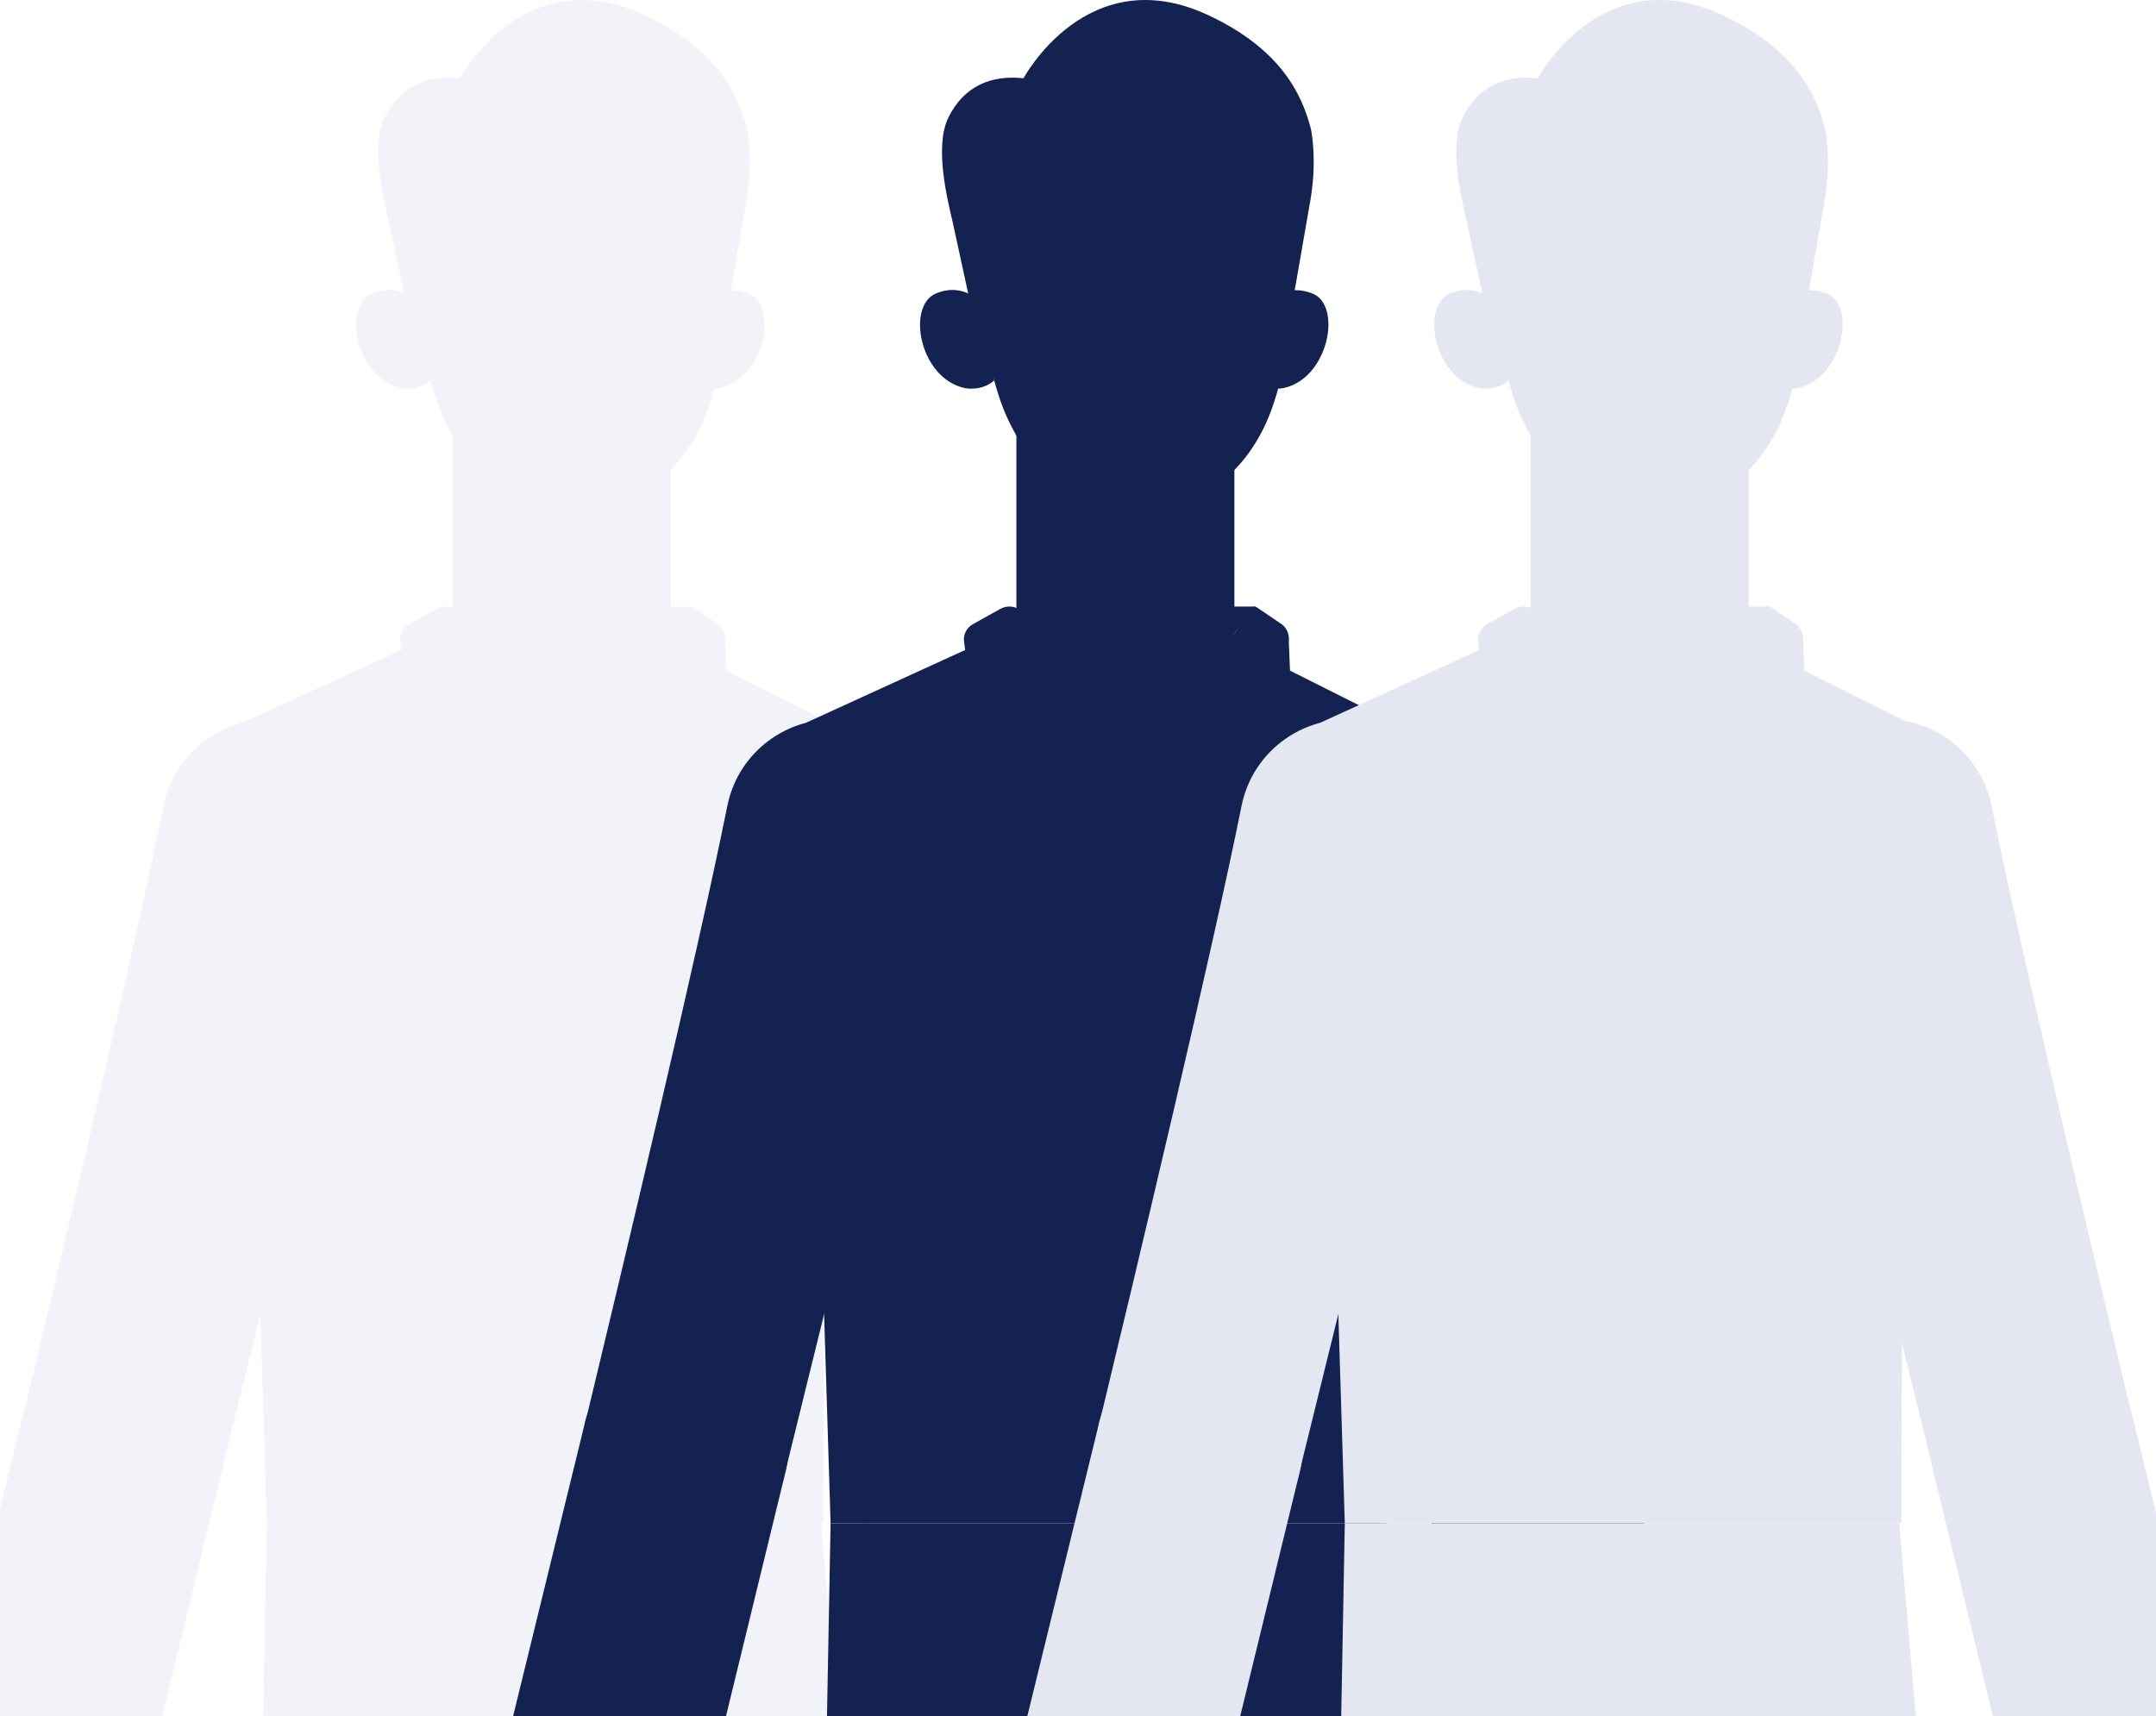
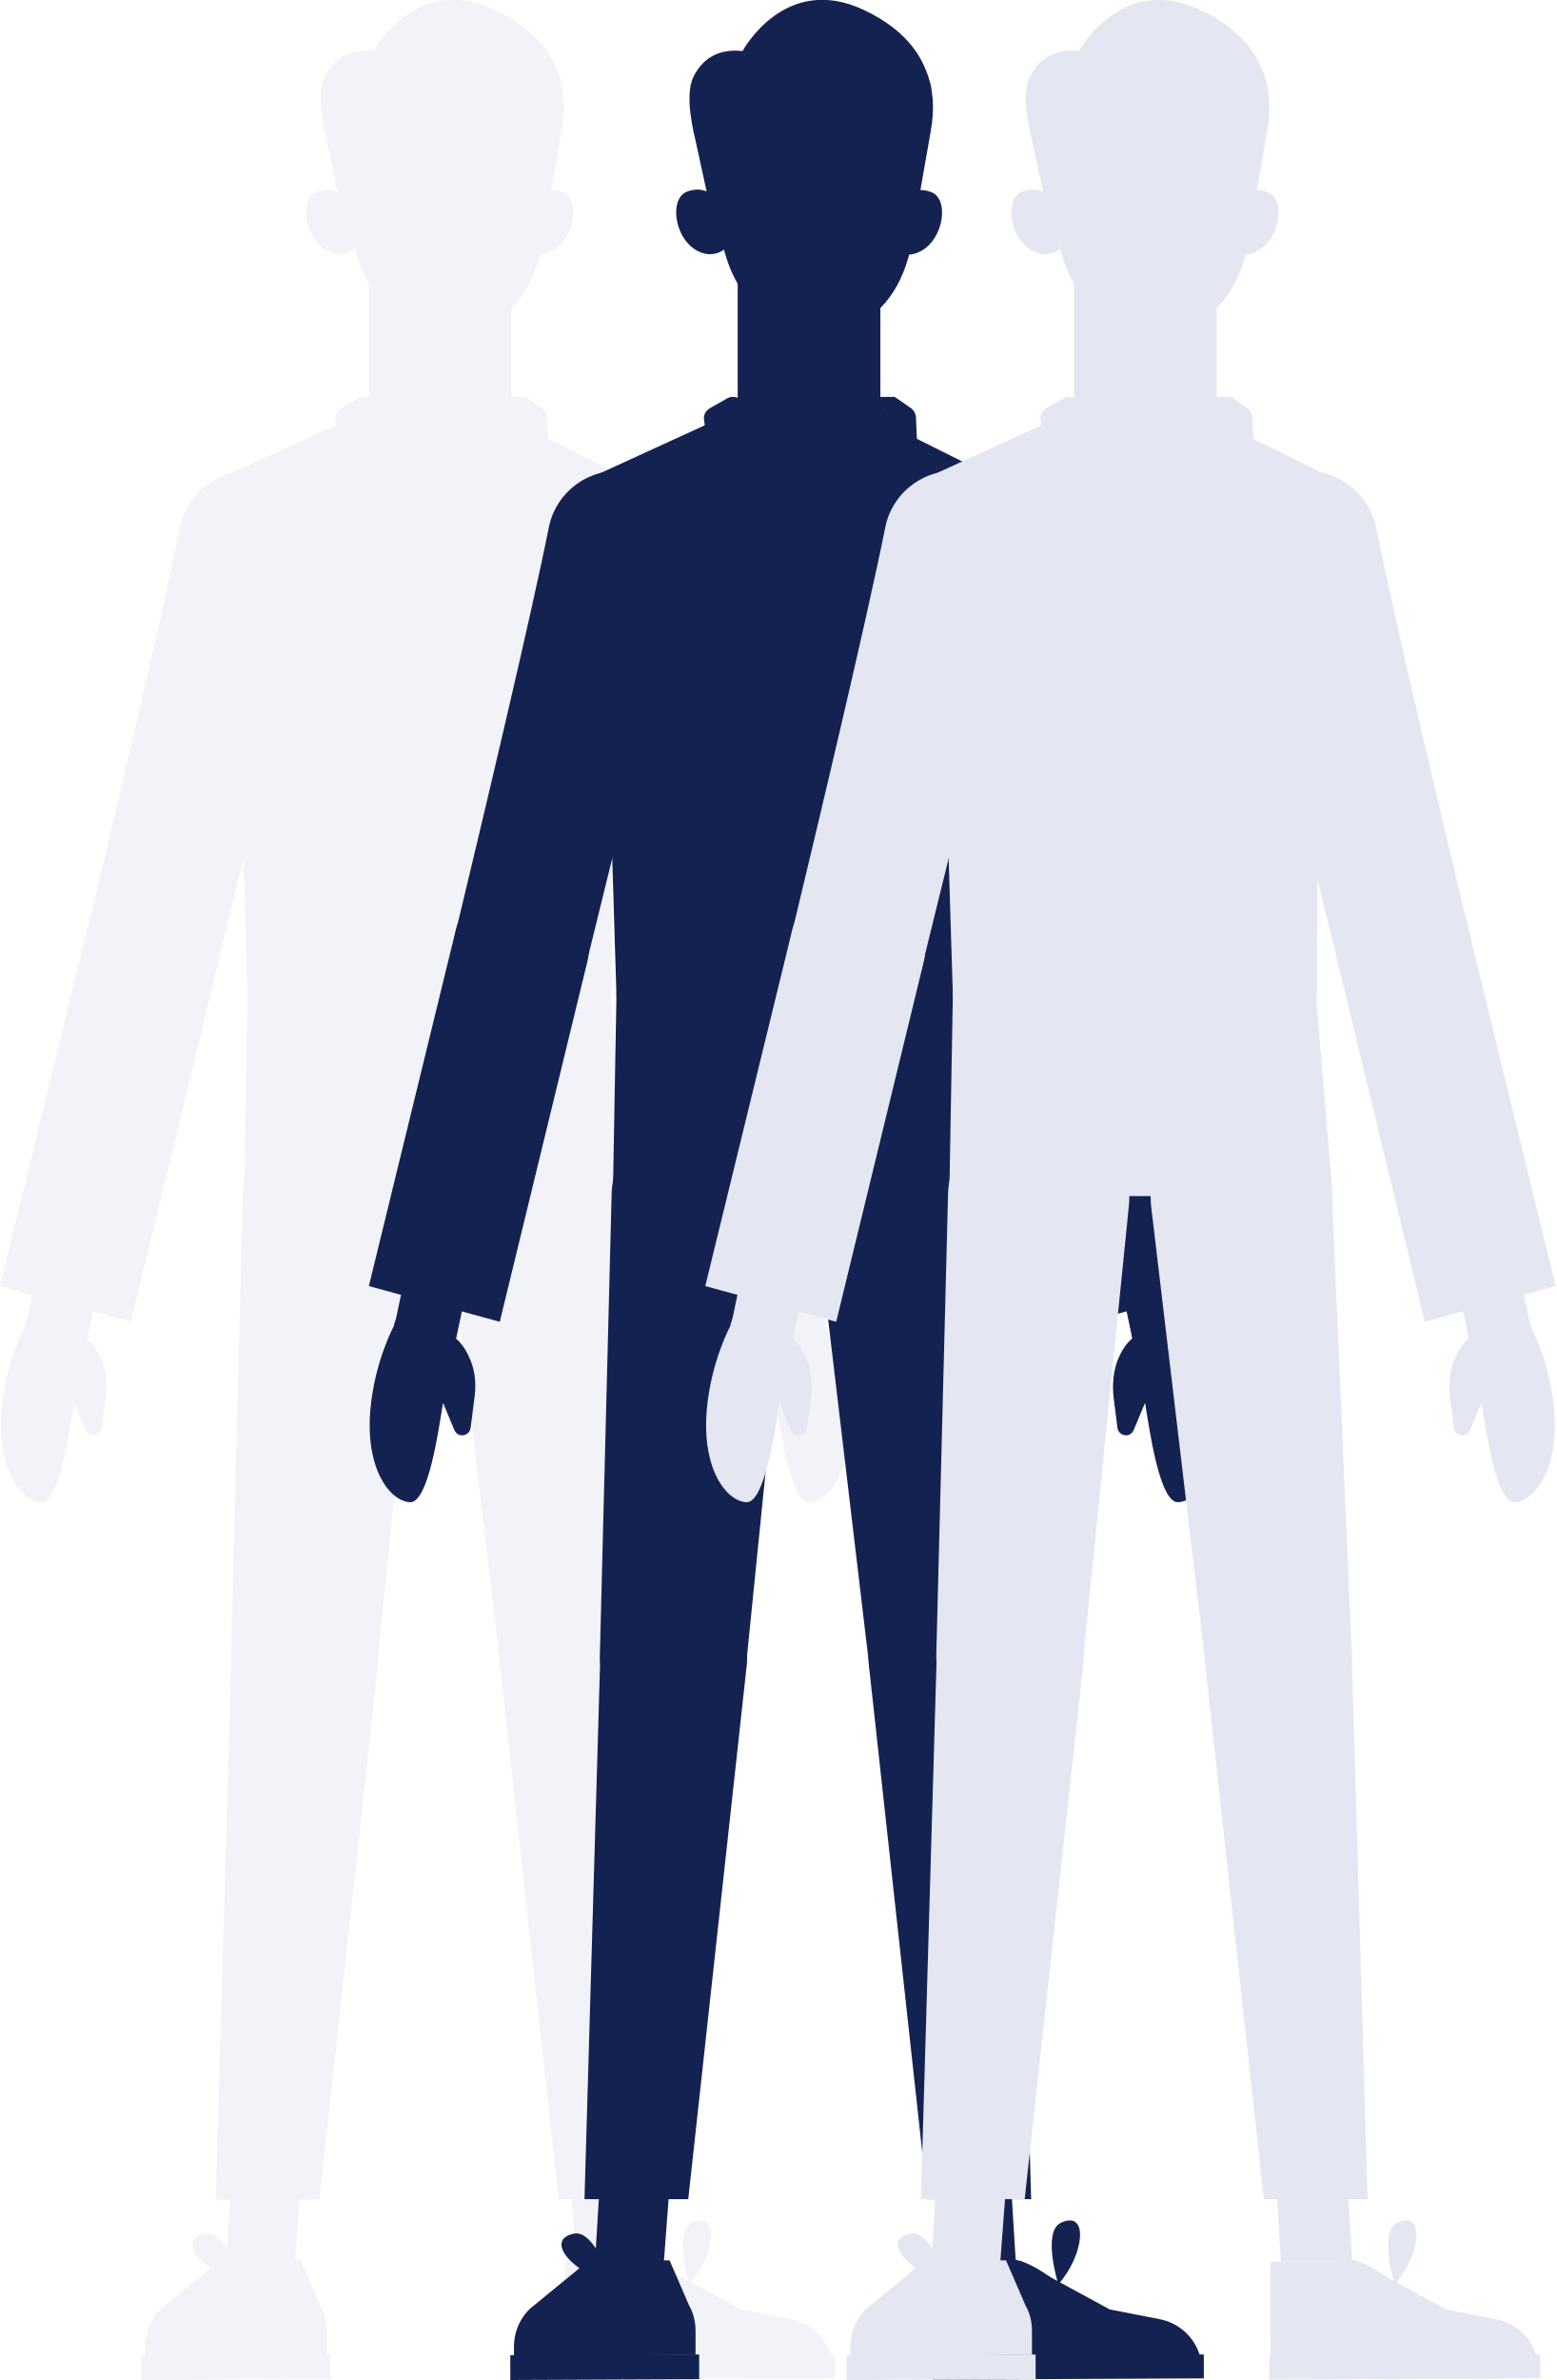
- <svg xmlns="http://www.w3.org/2000/svg" viewBox="0 0 348 277" fill="none" id="people">
-   <path d="M147.468 130.116C152.074 153.148 164.354 204.614 170.588 230.463C172.67 239.105 167.581 247.847 159.037 250.313C149.976 252.928 140.558 247.483 138.301 238.327L113.383 137.266C111.235 127.471 117.783 117.889 127.693 116.334C136.916 114.885 145.638 120.961 147.468 130.116Z" fill="#F2F3F8" />
-   <path d="M170.617 230.361L191.86 317.159L159.597 325.971L137.975 237.21C135.918 227.83 142.192 218.654 151.678 217.162C160.512 215.777 168.864 221.594 170.617 230.361Z" fill="#F2F3F8" />
-   <path d="M104.542 101.895L87.75 102.135L71.404 101.895L39.068 116.685L43.064 245.903H132.882L133.338 116.345L104.542 101.895Z" fill="#F2F3F8" />
-   <path d="M91.33 138.038C91.33 139.091 90.477 139.946 89.424 139.946C88.369 139.946 87.516 139.091 87.516 138.038C87.516 136.985 88.369 136.132 89.424 136.132C90.477 136.132 91.33 136.985 91.33 138.038Z" fill="#F2F3F8" />
-   <path d="M91.33 160.631C91.33 161.686 90.477 162.539 89.424 162.539C88.369 162.539 87.516 161.686 87.516 160.631C87.516 159.578 88.369 158.725 89.424 158.725C90.477 158.725 91.33 159.578 91.33 160.631Z" fill="#F2F3F8" />
-   <path d="M91.33 183.225C91.33 184.28 90.477 185.133 89.424 185.133C88.369 185.133 87.516 184.28 87.516 183.225C87.516 182.172 88.369 181.319 89.424 181.319C90.477 181.319 91.33 182.172 91.33 183.225Z" fill="#F2F3F8" />
-   <path d="M91.33 205.816C91.33 206.872 90.477 207.725 89.424 207.725C88.369 207.725 87.516 206.872 87.516 205.816C87.516 204.763 88.369 203.91 89.424 203.91C90.477 203.91 91.33 204.763 91.33 205.816Z" fill="#F2F3F8" />
-   <path d="M91.33 228.411C91.33 229.466 90.477 230.319 89.424 230.319C88.369 230.319 87.516 229.466 87.516 228.411C87.516 227.357 88.369 226.504 89.424 226.504C90.477 226.504 91.33 227.357 91.33 228.411Z" fill="#F2F3F8" />
-   <path d="M26.392 130.116C21.786 153.148 9.506 204.614 3.275 230.463C1.19 239.105 6.281 247.847 14.823 250.313C23.884 252.928 33.303 247.483 35.562 238.327L60.477 137.266C62.626 127.471 56.077 117.889 46.17 116.334C36.947 114.885 28.224 120.961 26.392 130.116Z" fill="#F2F3F8" />
-   <path d="M3.243 230.361L-18 317.159L14.264 325.971L35.885 237.21C37.943 227.83 31.671 218.654 22.182 217.162C13.349 215.777 4.996 221.594 3.243 230.361Z" fill="#F2F3F8" />
-   <path d="M136.773 295.027H42.151L43.064 245.903H132.546L136.773 295.027Z" fill="#F2F3F8" />
-   <path d="M41.932 294.439L39.05 407.897C38.705 418.147 46.923 426.644 57.18 426.644C66.464 426.644 74.251 419.632 75.221 410.396L86.627 297.531C88.016 284.298 77.64 272.775 64.335 272.775C52.248 272.775 42.337 282.36 41.932 294.439Z" fill="#F2F3F8" />
-   <path d="M136.612 294.439L141.533 407.897C141.878 418.147 133.659 426.644 123.405 426.644C114.118 426.644 106.332 419.632 105.362 410.396L91.918 297.531C90.529 284.298 100.904 272.775 114.21 272.775C126.296 272.775 136.208 282.36 136.612 294.439Z" fill="#F2F3F8" />
-   <path d="M111.59 97.91H103.178L106.171 105.01L111.59 97.91Z" fill="#F2F3F8" />
-   <path d="M90.649 122.309C80.933 122.309 73.055 114.431 73.055 104.715V67.271H108.243V104.715C108.243 114.431 100.365 122.309 90.649 122.309Z" fill="#F2F3F8" />
-   <path d="M94.306 122.309L83.749 107.632C82.315 105.2 80.358 103.102 78.009 101.475L73.62 98.437C72.691 97.794 71.461 97.735 70.472 98.286L66.044 100.754C65.023 101.324 64.455 102.432 64.606 103.564L66.427 117.265C66.604 118.616 68.321 119.163 69.293 118.18L78.982 108.376C79.52 107.83 80.441 107.902 80.884 108.525L94.306 124.747V122.309Z" fill="#F2F3F8" />
-   <path d="M94.307 122.317L110.942 98.438C111.405 97.778 111.427 97.736 112.237 98.287L115.854 100.752C116.69 101.323 117.154 102.431 117.03 103.565L117.581 117.264C117.435 118.617 116.033 119.164 115.237 118.179L108.161 108.426C107.72 107.879 106.967 107.954 106.606 108.575L94.307 124.755V122.317Z" fill="#F2F3F8" />
-   <path d="M120.515 20.514C119.107 15.294 115.8 7.926 103.991 2.431C84.482 -6.649 74.208 12.634 74.208 12.634C68.951 12.062 64.583 13.911 62.079 18.968C59.733 23.706 62.03 32.616 62.741 35.718L67.017 55.397L70.772 36.679C74.461 24.367 80.071 19.353 80.071 19.353L97.9 17.904L116.805 53.605L120.483 32.48C120.951 29.799 121.145 27.069 120.996 24.352C120.911 22.78 120.758 21.414 120.515 20.514Z" fill="#F2F3F8" />
-   <path d="M113.517 49.283C113.517 49.283 115.895 45.502 120.802 47.363C125.705 49.223 123.489 61.136 116.129 62.652C116.129 62.652 113.491 63.229 111.424 61.424C111.424 61.424 113.233 52.623 113.517 49.283Z" fill="#F2F3F8" />
-   <path d="M67.66 49.149C67.66 49.149 64.755 45.44 60.095 47.36C55.248 49.362 57.411 61.134 64.769 62.653C64.769 62.653 67.406 63.228 69.475 61.424C69.475 61.424 67.943 52.489 67.66 49.149Z" fill="#F2F3F8" />
-   <path d="M61.072 51.565C61.072 51.565 65.18 50.191 68.098 56.246L61.072 51.565Z" fill="#F2F3F8" />
-   <path d="M66.103 53.283C66.103 53.283 61.63 55.674 64.586 59.268L66.103 53.283Z" fill="#F2F3F8" />
-   <path d="M118.087 37.979C118.089 45.159 117.383 60.186 112.968 69.104C108.824 77.476 101.967 81.984 92.978 82.252C83.992 82.52 77.294 79.055 71.929 68.187C66.561 57.322 66.818 38.113 66.818 38.113C66.818 38.113 66.818 12.457 92.174 12.457C118.88 12.457 118.087 37.979 118.087 37.979Z" fill="#F2F3F8" />
-   <path d="M100.983 44.996V56.45C100.983 56.706 100.934 56.95 100.844 57.176C100.493 58.055 99.481 58.476 98.566 58.231L96.596 57.708" fill="#F2F3F8" />
-   <path d="M89.951 45.922C89.951 47.243 88.881 48.315 87.558 48.315C86.237 48.315 85.164 47.243 85.164 45.922C85.164 44.601 86.237 43.529 87.558 43.529C88.881 43.529 89.951 44.601 89.951 45.922Z" fill="#F2F3F8" />
-   <path d="M92.366 40.163L92.453 35.614L84.017 35.765C82.951 35.784 81.926 36.169 81.109 36.852L76.228 40.948L83.339 39.888L92.366 40.163Z" fill="#F2F3F8" />
-   <path d="M105.738 45.923C105.738 47.244 106.808 48.317 108.132 48.317C109.453 48.317 110.525 47.244 110.525 45.923C110.525 44.602 109.453 43.53 108.132 43.53C106.808 43.53 105.738 44.602 105.738 45.923Z" fill="#F2F3F8" />
-   <path d="M104.228 40.16L104.207 35.613L110.864 35.679C111.704 35.688 112.511 36.06 113.147 36.737L116.957 40.779L111.355 39.792L104.228 40.16Z" fill="#F2F3F8" />
-   <path d="M97.137 62.526C96.113 63.081 95.241 63.394 94.262 63.696C93.305 63.981 92.324 64.175 91.337 64.279C89.365 64.505 87.34 64.271 85.51 63.624C85.131 63.492 84.933 63.077 85.067 62.699C85.184 62.364 85.52 62.171 85.859 62.222L85.884 62.226C87.578 62.479 89.278 62.35 90.869 61.854C91.667 61.614 92.439 61.301 93.173 60.92C93.886 60.552 94.656 60.069 95.164 59.643C95.905 59.016 97.013 59.107 97.639 59.848C98.266 60.588 98.175 61.694 97.434 62.322C97.345 62.396 97.234 62.471 97.137 62.526Z" fill="#F2F3F8" />
-   <path d="M102.655 59.794C103.061 60.192 103.716 60.662 104.316 61.017C104.94 61.386 105.599 61.692 106.284 61.928C107.654 62.413 109.139 62.541 110.618 62.277L110.644 62.273C111.014 62.207 111.367 62.454 111.431 62.824C111.488 63.147 111.307 63.458 111.014 63.573C109.395 64.219 107.552 64.439 105.78 64.185C104.891 64.068 104.016 63.858 103.168 63.562C102.302 63.249 101.538 62.93 100.644 62.373C99.87 61.898 99.629 60.883 100.106 60.109C100.583 59.337 101.595 59.094 102.37 59.573C102.47 59.635 102.572 59.715 102.655 59.794Z" fill="#F2F3F8" />
-   <path d="M95.67 69.549C95.67 69.549 98.095 70.421 101.567 69.549H95.67Z" fill="#F2F3F8" />
-   <path d="M238.468 130.116C243.074 153.148 255.354 204.614 261.588 230.463C263.67 239.105 258.581 247.847 250.037 250.313C240.976 252.928 231.558 247.483 229.301 238.327L204.383 137.266C202.235 127.471 208.783 117.889 218.693 116.334C227.916 114.885 236.638 120.961 238.468 130.116Z" fill="#142251" />
-   <path d="M261.617 230.361L282.86 317.159L250.597 325.971L228.975 237.21C226.918 227.83 233.192 218.654 242.678 217.162C251.512 215.777 259.864 221.594 261.617 230.361Z" fill="#142251" />
-   <path d="M195.542 101.895L178.75 102.135L162.404 101.895L130.068 116.685L134.064 245.903H223.882L224.338 116.345L195.542 101.895Z" fill="#142251" />
-   <path d="M182.33 138.038C182.33 139.091 181.477 139.946 180.424 139.946C179.369 139.946 178.516 139.091 178.516 138.038C178.516 136.985 179.369 136.132 180.424 136.132C181.477 136.132 182.33 136.985 182.33 138.038Z" fill="#142251" />
-   <path d="M182.33 160.631C182.33 161.686 181.477 162.539 180.424 162.539C179.369 162.539 178.516 161.686 178.516 160.631C178.516 159.578 179.369 158.725 180.424 158.725C181.477 158.725 182.33 159.578 182.33 160.631Z" fill="#142251" />
-   <path d="M182.33 183.225C182.33 184.28 181.477 185.133 180.424 185.133C179.369 185.133 178.516 184.28 178.516 183.225C178.516 182.172 179.369 181.319 180.424 181.319C181.477 181.319 182.33 182.172 182.33 183.225Z" fill="#142251" />
-   <path d="M182.33 205.816C182.33 206.872 181.477 207.725 180.424 207.725C179.369 207.725 178.516 206.872 178.516 205.816C178.516 204.763 179.369 203.91 180.424 203.91C181.477 203.91 182.33 204.763 182.33 205.816Z" fill="#142251" />
-   <path d="M182.33 228.411C182.33 229.466 181.477 230.319 180.424 230.319C179.369 230.319 178.516 229.466 178.516 228.411C178.516 227.357 179.369 226.504 180.424 226.504C181.477 226.504 182.33 227.357 182.33 228.411Z" fill="#142251" />
-   <path d="M117.392 130.116C112.786 153.148 100.506 204.614 94.275 230.463C92.19 239.105 97.281 247.847 105.823 250.313C114.884 252.928 124.303 247.483 126.562 238.327L151.477 137.266C153.626 127.471 147.077 117.889 137.17 116.334C127.947 114.885 119.224 120.961 117.392 130.116Z" fill="#142251" />
-   <path d="M94.243 230.361L73 317.159L105.263 325.971L126.885 237.21C128.942 227.83 122.671 218.654 113.182 217.162C104.349 215.777 95.996 221.594 94.243 230.361Z" fill="#142251" />
-   <path d="M227.773 295.027H133.151L134.064 245.903H223.546L227.773 295.027Z" fill="#142251" />
-   <path d="M132.932 294.439L130.05 407.897C129.705 418.147 137.923 426.644 148.18 426.644C157.464 426.644 165.251 419.632 166.221 410.396L177.627 297.531C179.016 284.298 168.64 272.775 155.335 272.775C143.248 272.775 133.336 282.36 132.932 294.439Z" fill="#142251" />
-   <path d="M227.612 294.439L232.533 407.897C232.878 418.147 224.659 426.644 214.405 426.644C205.118 426.644 197.332 419.632 196.362 410.396L182.918 297.531C181.529 284.298 191.904 272.775 205.21 272.775C217.296 272.775 227.208 282.36 227.612 294.439Z" fill="#142251" />
-   <path d="M202.59 97.91H194.178L197.171 105.01L202.59 97.91Z" fill="#142251" />
-   <path d="M181.649 122.309C171.933 122.309 164.055 114.431 164.055 104.715V67.271H199.243V104.715C199.243 114.431 191.365 122.309 181.649 122.309Z" fill="#142251" />
-   <path d="M185.306 122.309L174.749 107.632C173.315 105.2 171.358 103.102 169.009 101.475L164.62 98.437C163.691 97.794 162.461 97.735 161.472 98.286L157.044 100.754C156.023 101.324 155.455 102.432 155.606 103.564L157.427 117.265C157.604 118.616 159.321 119.163 160.293 118.18L169.982 108.376C170.52 107.83 171.441 107.902 171.884 108.525L185.306 124.747V122.309Z" fill="#142251" />
-   <path d="M185.307 122.317L201.942 98.438C202.405 97.778 202.427 97.736 203.237 98.287L206.854 100.752C207.69 101.323 208.154 102.431 208.03 103.565L208.581 117.264C208.435 118.617 207.033 119.164 206.237 118.179L199.161 108.426C198.72 107.879 197.967 107.954 197.606 108.575L185.307 124.755V122.317Z" fill="#142251" />
-   <path d="M211.515 20.514C210.107 15.294 206.8 7.926 194.991 2.431C175.482 -6.649 165.208 12.634 165.208 12.634C159.951 12.062 155.583 13.911 153.079 18.968C150.732 23.706 153.03 32.616 153.741 35.718L158.017 55.397L161.772 36.679C165.461 24.367 171.071 19.353 171.071 19.353L188.9 17.904L207.805 53.605L211.483 32.48C211.951 29.799 212.145 27.069 211.996 24.352C211.911 22.78 211.758 21.414 211.515 20.514Z" fill="#142251" />
-   <path d="M204.517 49.283C204.517 49.283 206.895 45.502 211.802 47.363C216.705 49.223 214.489 61.136 207.129 62.652C207.129 62.652 204.491 63.229 202.424 61.424C202.424 61.424 204.233 52.623 204.517 49.283Z" fill="#142251" />
-   <path d="M158.66 49.149C158.66 49.149 155.755 45.44 151.095 47.36C146.248 49.362 148.411 61.134 155.769 62.653C155.769 62.653 158.407 63.228 160.475 61.424C160.475 61.424 158.943 52.489 158.66 49.149Z" fill="#142251" />
-   <path d="M152.072 51.565C152.072 51.565 156.18 50.191 159.098 56.246L152.072 51.565Z" fill="#142251" />
-   <path d="M157.103 53.283C157.103 53.283 152.63 55.674 155.586 59.268L157.103 53.283Z" fill="#142251" />
-   <path d="M209.087 37.979C209.089 45.159 208.383 60.186 203.968 69.104C199.824 77.476 192.967 81.984 183.978 82.252C174.992 82.52 168.294 79.055 162.929 68.187C157.561 57.322 157.818 38.113 157.818 38.113C157.818 38.113 157.818 12.457 183.174 12.457C209.88 12.457 209.087 37.979 209.087 37.979Z" fill="#142251" />
-   <path d="M191.983 44.996V56.45C191.983 56.706 191.934 56.95 191.844 57.176C191.493 58.055 190.481 58.476 189.566 58.231L187.596 57.708" fill="#142251" />
-   <path d="M180.951 45.922C180.951 47.243 179.881 48.315 178.558 48.315C177.237 48.315 176.164 47.243 176.164 45.922C176.164 44.601 177.237 43.529 178.558 43.529C179.881 43.529 180.951 44.601 180.951 45.922Z" fill="#142251" />
-   <path d="M183.366 40.163L183.453 35.614L175.017 35.765C173.951 35.784 172.926 36.169 172.109 36.852L167.229 40.948L174.339 39.888L183.366 40.163Z" fill="#142251" />
-   <path d="M196.738 45.923C196.738 47.244 197.808 48.317 199.132 48.317C200.453 48.317 201.525 47.244 201.525 45.923C201.525 44.602 200.453 43.53 199.132 43.53C197.808 43.53 196.738 44.602 196.738 45.923Z" fill="#142251" />
-   <path d="M195.228 40.16L195.207 35.613L201.864 35.679C202.704 35.688 203.511 36.06 204.147 36.737L207.957 40.779L202.355 39.792L195.228 40.16Z" fill="#142251" />
-   <path d="M188.137 62.526C187.113 63.081 186.241 63.394 185.262 63.696C184.305 63.981 183.324 64.175 182.337 64.279C180.365 64.505 178.339 64.271 176.51 63.624C176.131 63.492 175.933 63.077 176.067 62.699C176.184 62.364 176.52 62.171 176.859 62.222L176.884 62.226C178.578 62.479 180.278 62.35 181.869 61.854C182.667 61.614 183.439 61.301 184.173 60.92C184.886 60.552 185.656 60.069 186.164 59.643C186.905 59.016 188.013 59.107 188.639 59.848C189.266 60.588 189.175 61.694 188.434 62.322C188.345 62.396 188.234 62.471 188.137 62.526Z" fill="#142251" />
-   <path d="M193.655 59.794C194.061 60.192 194.716 60.662 195.316 61.017C195.94 61.386 196.599 61.692 197.284 61.928C198.654 62.413 200.139 62.541 201.618 62.277L201.644 62.273C202.014 62.207 202.367 62.454 202.431 62.824C202.488 63.147 202.307 63.458 202.014 63.573C200.395 64.219 198.552 64.439 196.78 64.185C195.891 64.068 195.016 63.858 194.168 63.562C193.302 63.249 192.538 62.93 191.644 62.373C190.87 61.898 190.63 60.883 191.106 60.109C191.583 59.337 192.595 59.094 193.37 59.573C193.47 59.635 193.572 59.715 193.655 59.794Z" fill="#142251" />
-   <path d="M186.67 69.549C186.67 69.549 189.095 70.421 192.567 69.549H186.67Z" fill="#142251" />
-   <path d="M321.468 130.116C326.074 153.148 338.354 204.614 344.588 230.463C346.67 239.105 341.581 247.847 333.037 250.313C323.976 252.928 314.558 247.483 312.301 238.327L287.383 137.266C285.235 127.471 291.783 117.889 301.693 116.334C310.916 114.885 319.638 120.961 321.468 130.116Z" fill="#E4E7F1" />
-   <path d="M344.617 230.361L365.86 317.159L333.597 325.971L311.975 237.21C309.918 227.83 316.192 218.654 325.678 217.162C334.512 215.777 342.864 221.594 344.617 230.361Z" fill="#E4E7F1" />
-   <path d="M278.542 101.895L261.75 102.135L245.404 101.895L213.068 116.685L217.064 245.903H306.882L307.338 116.345L278.542 101.895Z" fill="#E4E7F1" />
-   <path d="M265.33 138.038C265.33 139.091 264.477 139.946 263.424 139.946C262.369 139.946 261.516 139.091 261.516 138.038C261.516 136.985 262.369 136.132 263.424 136.132C264.477 136.132 265.33 136.985 265.33 138.038Z" fill="#E4E7F1" />
-   <path d="M265.33 160.631C265.33 161.686 264.477 162.539 263.424 162.539C262.369 162.539 261.516 161.686 261.516 160.631C261.516 159.578 262.369 158.725 263.424 158.725C264.477 158.725 265.33 159.578 265.33 160.631Z" fill="#E4E7F1" />
-   <path d="M265.33 183.225C265.33 184.28 264.477 185.133 263.424 185.133C262.369 185.133 261.516 184.28 261.516 183.225C261.516 182.172 262.369 181.319 263.424 181.319C264.477 181.319 265.33 182.172 265.33 183.225Z" fill="#E4E7F1" />
-   <path d="M265.33 205.816C265.33 206.872 264.477 207.725 263.424 207.725C262.369 207.725 261.516 206.872 261.516 205.816C261.516 204.763 262.369 203.91 263.424 203.91C264.477 203.91 265.33 204.763 265.33 205.816Z" fill="#E4E7F1" />
-   <path d="M265.33 228.411C265.33 229.466 264.477 230.319 263.424 230.319C262.369 230.319 261.516 229.466 261.516 228.411C261.516 227.357 262.369 226.504 263.424 226.504C264.477 226.504 265.33 227.357 265.33 228.411Z" fill="#E4E7F1" />
-   <path d="M200.392 130.116C195.786 153.148 183.506 204.614 177.275 230.463C175.19 239.105 180.281 247.847 188.823 250.313C197.884 252.928 207.303 247.483 209.562 238.327L234.477 137.266C236.626 127.471 230.077 117.889 220.17 116.334C210.947 114.885 202.224 120.961 200.392 130.116Z" fill="#E4E7F1" />
-   <path d="M177.243 230.361L156 317.159L188.263 325.971L209.885 237.21C211.942 227.83 205.671 218.654 196.182 217.162C187.349 215.777 178.996 221.594 177.243 230.361Z" fill="#E4E7F1" />
-   <path d="M310.773 295.027H216.151L217.064 245.903H306.546L310.773 295.027Z" fill="#E4E7F1" />
-   <path d="M215.932 294.439L213.05 407.897C212.705 418.147 220.923 426.644 231.18 426.644C240.464 426.644 248.251 419.632 249.221 410.396L260.627 297.531C262.016 284.298 251.64 272.775 238.335 272.775C226.248 272.775 216.336 282.36 215.932 294.439Z" fill="#E4E7F1" />
-   <path d="M310.612 294.439L315.533 407.897C315.878 418.147 307.659 426.644 297.405 426.644C288.118 426.644 280.332 419.632 279.362 410.396L265.918 297.531C264.529 284.298 274.904 272.775 288.21 272.775C300.296 272.775 310.208 282.36 310.612 294.439Z" fill="#E4E7F1" />
-   <path d="M285.59 97.91H277.178L280.171 105.01L285.59 97.91Z" fill="#E4E7F1" />
-   <path d="M264.649 122.309C254.933 122.309 247.055 114.431 247.055 104.715V67.271H282.243V104.715C282.243 114.431 274.365 122.309 264.649 122.309Z" fill="#E4E7F1" />
-   <path d="M268.306 122.309L257.749 107.632C256.315 105.2 254.358 103.102 252.009 101.475L247.62 98.437C246.691 97.794 245.461 97.735 244.472 98.286L240.044 100.754C239.023 101.324 238.455 102.432 238.606 103.564L240.427 117.265C240.604 118.616 242.321 119.163 243.293 118.18L252.982 108.376C253.52 107.83 254.441 107.902 254.884 108.525L268.306 124.747V122.309Z" fill="#E4E7F1" />
-   <path d="M268.307 122.317L284.942 98.438C285.405 97.778 285.427 97.736 286.237 98.287L289.854 100.752C290.69 101.323 291.154 102.431 291.03 103.565L291.581 117.264C291.435 118.617 290.033 119.164 289.237 118.179L282.161 108.426C281.72 107.879 280.967 107.954 280.606 108.575L268.307 124.755V122.317Z" fill="#E4E7F1" />
-   <path d="M294.515 20.514C293.107 15.294 289.8 7.926 277.991 2.431C258.482 -6.649 248.208 12.634 248.208 12.634C242.951 12.062 238.583 13.911 236.079 18.968C233.732 23.706 236.03 32.616 236.741 35.718L241.017 55.397L244.772 36.679C248.461 24.367 254.071 19.353 254.071 19.353L271.9 17.904L290.805 53.605L294.483 32.48C294.951 29.799 295.145 27.069 294.996 24.352C294.911 22.78 294.758 21.414 294.515 20.514Z" fill="#E4E7F1" />
-   <path d="M287.517 49.283C287.517 49.283 289.895 45.502 294.802 47.363C299.705 49.223 297.489 61.136 290.129 62.652C290.129 62.652 287.491 63.229 285.424 61.424C285.424 61.424 287.233 52.623 287.517 49.283Z" fill="#E4E7F1" />
-   <path d="M241.66 49.149C241.66 49.149 238.755 45.44 234.095 47.36C229.248 49.362 231.411 61.134 238.769 62.653C238.769 62.653 241.407 63.228 243.475 61.424C243.475 61.424 241.943 52.489 241.66 49.149Z" fill="#E4E7F1" />
-   <path d="M235.072 51.565C235.072 51.565 239.18 50.191 242.098 56.246L235.072 51.565Z" fill="#E4E7F1" />
-   <path d="M240.103 53.283C240.103 53.283 235.63 55.674 238.586 59.268L240.103 53.283Z" fill="#E4E7F1" />
-   <path d="M292.087 37.979C292.089 45.159 291.383 60.186 286.968 69.104C282.824 77.476 275.967 81.984 266.978 82.252C257.992 82.52 251.294 79.055 245.929 68.187C240.561 57.322 240.818 38.113 240.818 38.113C240.818 38.113 240.818 12.457 266.174 12.457C292.88 12.457 292.087 37.979 292.087 37.979Z" fill="#E4E7F1" />
-   <path d="M274.983 44.996V56.45C274.983 56.706 274.934 56.95 274.844 57.176C274.493 58.055 273.481 58.476 272.566 58.231L270.596 57.708" fill="#E4E7F1" />
-   <path d="M263.951 45.922C263.951 47.243 262.881 48.315 261.558 48.315C260.237 48.315 259.164 47.243 259.164 45.922C259.164 44.601 260.237 43.529 261.558 43.529C262.881 43.529 263.951 44.601 263.951 45.922Z" fill="#E4E7F1" />
-   <path d="M266.366 40.163L266.453 35.614L258.017 35.765C256.951 35.784 255.926 36.169 255.109 36.852L250.229 40.948L257.339 39.888L266.366 40.163Z" fill="#E4E7F1" />
-   <path d="M279.738 45.923C279.738 47.244 280.808 48.317 282.132 48.317C283.453 48.317 284.525 47.244 284.525 45.923C284.525 44.602 283.453 43.53 282.132 43.53C280.808 43.53 279.738 44.602 279.738 45.923Z" fill="#E4E7F1" />
-   <path d="M278.228 40.16L278.207 35.613L284.864 35.679C285.704 35.688 286.511 36.06 287.147 36.737L290.957 40.779L285.355 39.792L278.228 40.16Z" fill="#E4E7F1" />
-   <path d="M271.137 62.526C270.113 63.081 269.241 63.394 268.262 63.696C267.305 63.981 266.324 64.175 265.337 64.279C263.365 64.505 261.339 64.271 259.51 63.624C259.131 63.492 258.933 63.077 259.067 62.699C259.184 62.364 259.52 62.171 259.859 62.222L259.884 62.226C261.578 62.479 263.278 62.35 264.869 61.854C265.667 61.614 266.439 61.301 267.173 60.92C267.886 60.552 268.656 60.069 269.164 59.643C269.905 59.016 271.013 59.107 271.639 59.848C272.266 60.588 272.175 61.694 271.434 62.322C271.345 62.396 271.234 62.471 271.137 62.526Z" fill="#E4E7F1" />
-   <path d="M276.655 59.794C277.061 60.192 277.716 60.662 278.316 61.017C278.94 61.386 279.599 61.692 280.284 61.928C281.654 62.413 283.139 62.541 284.618 62.277L284.644 62.273C285.014 62.207 285.367 62.454 285.431 62.824C285.488 63.147 285.307 63.458 285.014 63.573C283.395 64.219 281.552 64.439 279.78 64.185C278.891 64.068 278.016 63.858 277.168 63.562C276.302 63.249 275.538 62.93 274.644 62.373C273.87 61.898 273.63 60.883 274.106 60.109C274.583 59.337 275.595 59.094 276.37 59.573C276.47 59.635 276.572 59.715 276.655 59.794Z" fill="#E4E7F1" />
-   <path d="M269.67 69.549C269.67 69.549 272.095 70.421 275.567 69.549H269.67Z" fill="#E4E7F1" />
+ <svg xmlns="http://www.w3.org/2000/svg" id="people" fill="none" viewBox="0 0 384 587">
+   <path fill="#f2f3f8" d="M197.7,336.8c4.2-0.9,6.9-5,6-9.2l-4-19c-0.9-4.2-5-6.9-9.2-6c-4.2,0.9-6.9,5-6,9.2l4,19  C189.4,335,193.5,337.7,197.7,336.8z" />
+   <path fill="#f2f3f8" d="M184.8,335.3c1.6-3.9,3.6-5.2,3.6-5.2c-0.8-3.6,1.6-7.2,5.2-7.8l2.6-0.4c3.4-0.6,6.6,1.6,7.4,4.9l0,0.2  c0,0,4.7,8.6,5.8,20.4c1.4,15.3-5.1,23-9.8,23.1c-4.5,0.1-7-17.8-8.1-24.5l-2.8,6.7c-0.4,0.9-1.2,1.4-2.1,1.3  c-1-0.1-1.8-0.9-1.9-1.8l-1-7.8C183.4,341.3,183.7,338.1,184.8,335.3z" />
+   <path fill="#f2f3f8" d="M122.5,101.9l-16.8,0.2l-16.3-0.2l-32.3,14.8l4,129.2h89.8l0.5-129.6L122.5,101.9z" />
+   <path fill="#f2f3f8" d="M44.4,130.1c-4.6,23-16.9,74.5-23.1,100.3c-2.1,8.6,3,17.4,11.5,19.9c9.1,2.6,18.5-2.8,20.7-12l24.9-101.1  c2.1-9.8-4.4-19.4-14.3-20.9C54.9,114.9,46.2,121,44.4,130.1z" />
+   <path fill="#f2f3f8" d="M12.2,336.8c-4.2-0.9-6.9-5-6-9.2l4-19c0.9-4.2,5-6.9,9.2-6c4.2,0.9,6.9,5,6,9.2l-4,19  C20.5,335,16.4,337.7,12.2,336.8z" />
+   <path fill="#f2f3f8" d="M25,335.3c-1.6-3.9-3.6-5.2-3.6-5.2c0.8-3.6-1.6-7.2-5.2-7.8l-2.6-0.4c-3.4-0.6-6.6,1.6-7.4,4.9l0,0.2  c0,0-4.7,8.6-5.8,20.4c-1.4,15.3,5.1,23,9.8,23.1c4.5,0.1,7-17.8,8.1-24.5l2.8,6.7c0.4,0.9,1.2,1.4,2.1,1.3c1-0.1,1.8-0.9,1.9-1.8  l1-7.8C26.5,341.3,26.2,338.1,25,335.3z" />
+   <path fill="#f2f3f8" d="M21.2,230.4L0,317.2l32.3,8.8l21.6-88.8c2.1-9.4-4.2-18.6-13.7-20C31.3,215.8,23,221.6,21.2,230.4z" />
+   <path fill="#f2f3f8" d="M154.8,295H60.2l0.9-50.5h89.5L154.8,295z" />
+   <path fill="#f2f3f8" d="M59.9,294.4L57,407.9c-0.3,10.2,7.9,18.7,18.1,18.7c9.3,0,17.1-7,18-16.2l11.4-112.9c1.4-13.2-9-24.8-22.3-24.8  C70.2,272.8,60.3,282.4,59.9,294.4z" />
+   <path fill="#f2f3f8" d="M55.8,557.7l2.3-37.4l17.5,0.1l-2.8,37.3L55.8,557.7z" />
+   <path fill="#f2f3f8" d="M74.2,557.5H54.3l-13.3,10.9c-3.2,2.3-5.2,6.2-5.2,10.4v2.3l44.8-0.3v-5.9c0-2.2-0.5-4.4-1.6-6.3L74.2,557.5z" />
+   <path fill="#f2f3f8" d="M81.5,586.8L34.8,587l0-6.1l46.6-0.2L81.5,586.8z" />
+   <path fill="#f2f3f8" d="M59.9,563c0,0-4.1-13.1-9.4-12.1C43.1,552.4,50.5,560.8,59.9,563z" />
+   <path fill="#f2f3f8" d="M93.2,411L78.8,542.5H53.2l3.9-134c0.3-10.1,8.8-18,19-17.6C86.5,391.4,94.4,400.6,93.2,411z" />
+   <path fill="#f2f3f8" d="M154.6,294.4l4.9,113.5c0.3,10.2-7.9,18.7-18.1,18.7c-9.3,0-17.1-7-18-16.2l-13.4-112.9  c-1.4-13.2,9-24.8,22.3-24.8C144.3,272.8,154.2,282.4,154.6,294.4z" />
+   <path fill="#f2f3f8" d="M159.6,557.7l-2.3-37.4l-17.5,0.1l2.2,37.4L159.6,557.7z" />
+   <path fill="#f2f3f8" d="M160.9,557.7l21.9,11.9l12.3,2.4c5.7,1.1,9.9,5.8,10.4,11.5l0.3,2.7l-66.3,0.3l-0.1-28.7L160.9,557.7z" />
+   <path fill="#f2f3f8" d="M170.1,563.4c0,0-4.1-13.1,0.7-15.2C177.7,545,176.5,556.2,170.1,563.4z" />
+   <path fill="#f2f3f8" d="M206,586.6l-66.8,0.3l0-5.9l66.8-0.3L206,586.6z" />
+   <path fill="#f2f3f8" d="M123.4,411l14.4,131.4h25.6l-3.9-134c-0.3-10.1-8.8-18-19-17.6C130.1,391.4,122.2,400.6,123.4,411z" />
+   <path fill="#f2f3f8" d="M129.6,97.9h-8.4l3,7.1L129.6,97.9z" />
+   <path fill="#f2f3f8" d="M108.6,122.3c-9.7,0-17.6-7.9-17.6-17.6V67.3h35.2v37.4C126.2,114.4,118.4,122.3,108.6,122.3z" />
+   <path fill="#f2f3f8" d="M112.3,122.3l-10.6-14.7c-1.4-2.4-3.4-4.5-5.7-6.2l-4.4-3c-0.9-0.6-2.2-0.7-3.1-0.2l-4.4,2.5  c-1,0.6-1.6,1.7-1.4,2.8l1.8,13.7c0.2,1.4,1.9,1.9,2.9,0.9l9.7-9.8c0.5-0.5,1.5-0.5,1.9,0.1l13.4,16.2V122.3z" />
+   <path fill="#f2f3f8" d="M112.3,122.3l16.6-23.9c0.5-0.7,0.5-0.7,1.3-0.2l3.6,2.5c0.8,0.6,1.3,1.7,1.2,2.8l0.6,13.7  c-0.1,1.4-1.5,1.9-2.3,0.9l-7.1-9.8c-0.4-0.5-1.2-0.5-1.6,0.1l-12.3,16.2V122.3z" />
+   <path fill="#f2f3f8" d="M138.5,20.5c-1.4-5.2-4.7-12.6-16.5-18.1c-19.5-9.1-29.8,10.2-29.8,10.2c-5.3-0.6-9.6,1.3-12.1,6.3  c-2.3,4.7,0,13.6,0.7,16.7L85,55.4l3.8-18.7c3.7-12.3,9.3-17.3,9.3-17.3l17.8-1.4l18.9,35.7l3.7-21.1c0.5-2.7,0.7-5.4,0.5-8.1  C138.9,22.8,138.8,21.4,138.5,20.5z" />
+   <path fill="#f2f3f8" d="M131.5,49.3c0,0,2.4-3.8,7.3-1.9c4.9,1.9,2.7,13.8-4.7,15.3c0,0-2.6,0.6-4.7-1.2  C129.4,61.4,131.2,52.6,131.5,49.3z" />
+   <path fill="#f2f3f8" d="M85.7,49.1c0,0-2.9-3.7-7.6-1.8c-4.8,2-2.7,13.8,4.7,15.3c0,0,2.6,0.6,4.7-1.2C87.5,61.4,85.9,52.5,85.7,49.1z" />
+   <path fill="#f2f3f8" d="M136.1,38c0,7.2-0.7,22.2-5.1,31.1c-4.1,8.4-11,12.9-20,13.1c-9,0.3-15.7-3.2-21-14.1  c-5.4-10.9-5.1-30.1-5.1-30.1s0-25.7,25.4-25.7C136.9,12.5,136.1,38,136.1,38z" />
+   <path fill="#142251" d="M288.7,336.8c4.2-0.9,6.9-5,6-9.2l-4-19c-0.9-4.2-5-6.9-9.2-6c-4.2,0.9-6.9,5-6,9.2l4,19  C280.4,335,284.5,337.7,288.7,336.8z" />
+   <path fill="#142251" d="M275.8,335.3c1.6-3.9,3.6-5.2,3.6-5.2c-0.8-3.6,1.6-7.2,5.2-7.8l2.6-0.4c3.4-0.6,6.6,1.6,7.4,4.9l0,0.2  c0,0,4.7,8.6,5.8,20.4c1.4,15.3-5.1,23-9.8,23.1c-4.5,0.1-7-17.8-8.1-24.5l-2.8,6.7c-0.4,0.9-1.2,1.4-2.1,1.3  c-1-0.1-1.8-0.9-1.9-1.8l-1-7.8C274.4,341.3,274.7,338.1,275.8,335.3z" />
+   <path fill="#142251" d="M279.6,230.4l21.2,86.8l-32.3,8.8L247,237.2c-2.1-9.4,4.2-18.6,13.7-20C269.5,215.8,277.9,221.6,279.6,230.4z" />
+   <path fill="#142251" d="M213.5,101.9l-16.8,0.2l-16.3-0.2l-32.3,14.8l4,129.2h89.8l0.5-129.6L213.5,101.9z" />
+   <path fill="#142251" d="M135.4,130.1c-4.6,23-16.9,74.5-23.1,100.3c-2.1,8.6,3,17.4,11.5,19.9c9.1,2.6,18.5-2.8,20.7-12l24.9-101.1  c2.1-9.8-4.4-19.4-14.3-20.9C145.9,114.9,137.2,121,135.4,130.1z" />
+   <path fill="#142251" d="M103.2,336.8c-4.2-0.9-6.9-5-6-9.2l4-19c0.9-4.2,5-6.9,9.2-6c4.2,0.9,6.9,5,6,9.2l-4,19  C111.5,335,107.4,337.7,103.2,336.8z" />
+   <path fill="#142251" d="M116,335.3c-1.6-3.9-3.6-5.2-3.6-5.2c0.8-3.6-1.6-7.2-5.2-7.8l-2.6-0.4c-3.4-0.6-6.6,1.6-7.4,4.9l0,0.2  c0,0-4.7,8.6-5.8,20.4c-1.4,15.3,5.1,23,9.8,23.1c4.5,0.1,7-17.8,8.1-24.5l2.8,6.7c0.4,0.9,1.2,1.4,2.1,1.3c1-0.1,1.8-0.9,1.9-1.8  l1-7.8C117.5,341.3,117.2,338.1,116,335.3z" />
+   <path fill="#142251" d="M112.2,230.4L91,317.2l32.3,8.8l21.6-88.8c2.1-9.4-4.2-18.6-13.7-20C122.3,215.8,114,221.6,112.2,230.4z" />
+   <path fill="#142251" d="M245.8,295h-94.6l0.9-50.3h89.5L245.8,295z" />
+   <path fill="#142251" d="M150.9,294.4l-2.9,113.5c-0.3,10.2,7.9,18.7,18.1,18.7c9.3,0,17.1-7,18-16.2l11.4-112.9  c1.4-13.2-9-24.8-22.3-24.8C161.2,272.8,151.3,282.4,150.9,294.4z" />
+   <path fill="#142251" d="M146.8,557.7l2.3-37.4l17.5,0.1l-2.8,37.3L146.8,557.7z" />
+   <path fill="#142251" d="M165.2,557.5h-19.9l-13.3,10.9c-3.2,2.3-5.2,6.2-5.2,10.4v2.3l44.8-0.3v-5.9c0-2.2-0.5-4.4-1.6-6.3L165.2,557.5  z" />
+   <path fill="#142251" d="M172.5,586.8l-46.6,0.2l0-6.1l46.6-0.2L172.5,586.8z" />
+   <path fill="#142251" d="M150.9,563c0,0-4.1-13.1-9.3-12.1C134.1,552.4,141.5,560.8,150.9,563z" />
+   <path fill="#142251" d="M184.2,411l-14.4,131.4h-25.6l3.9-134c0.3-10.1,8.8-18,19-17.6C177.5,391.4,185.4,400.6,184.2,411z" />
+   <path fill="#142251" d="M245.6,294.4l4.9,113.5c0.3,10.2-7.9,18.7-18.1,18.7c-9.3,0-17.1-7-18-16.2l-13.4-112.9  c-1.4-13.2,9-24.8,22.3-24.8C235.3,272.8,245.2,282.4,245.6,294.4z" />
+   <path fill="#142251" d="M250.6,557.7l-2.3-37.4l-17.5,0.1l2.2,37.4L250.6,557.7z" />
+   <path fill="#142251" d="M251.9,557.7l21.9,11.9l12.3,2.4c5.7,1.1,9.9,5.8,10.4,11.5l0.3,2.7l-66.3,0.3l-0.1-28.7L251.9,557.7z" />
+   <path fill="#142251" d="M261.1,563.4c0,0-4.1-13.1,0.7-15.2C268.7,545,267.5,556.2,261.1,563.4z" />
+   <path fill="#142251" d="M261.3,563.3c0,0-10.5-8.8-14.4-5.2C241.4,563.3,252.1,566.5,261.3,563.3z" />
+   <path fill="#142251" d="M297,586.6l-66.8,0.3l0-5.9l66.8-0.3L297,586.6z" />
+   <path fill="#142251" d="M214.4,411l14.4,131.4h25.6l-3.9-134c-0.3-10.1-8.8-18-19-17.6C221.1,391.4,213.2,400.6,214.4,411z" />
+   <path fill="#142251" d="M220.6,97.9h-8.4l3,7.1L220.6,97.9z" />
+   <path fill="#142251" d="M199.6,122.3c-9.7,0-17.6-7.9-17.6-17.6V67.3h35.2v37.4C217.2,114.4,209.4,122.3,199.6,122.3z" />
+   <path fill="#142251" d="M203.3,122.3l-10.6-14.7c-1.4-2.4-3.4-4.5-5.7-6.2l-4.4-3c-0.9-0.6-2.2-0.7-3.1-0.2l-4.4,2.5  c-1,0.6-1.6,1.7-1.4,2.8l1.8,13.7c0.2,1.4,1.9,1.9,2.9,0.9l9.7-9.8c0.5-0.5,1.5-0.5,1.9,0.1l13.4,16.2V122.3z" />
+   <path fill="#142251" d="M203.3,122.3l16.6-23.9c0.5-0.7,0.5-0.7,1.3-0.2l3.6,2.5c0.8,0.6,1.3,1.7,1.2,2.8l0.6,13.7  c-0.1,1.4-1.5,1.9-2.3,0.9l-7.1-9.8c-0.4-0.5-1.2-0.5-1.6,0.1l-12.3,16.2V122.3z" />
+   <path fill="#142251" d="M229.5,20.5c-1.4-5.2-4.7-12.6-16.5-18.1c-19.5-9.1-29.8,10.2-29.8,10.2c-5.3-0.6-9.6,1.3-12.1,6.3  c-2.3,4.7,0,13.6,0.7,16.7l4.3,19.7l3.8-18.7c3.7-12.3,9.3-17.3,9.3-17.3l17.8-1.4l18.9,35.7l3.7-21.1c0.5-2.7,0.7-5.4,0.5-8.1  C229.9,22.8,229.8,21.4,229.5,20.5z" />
+   <path fill="#142251" d="M222.5,49.3c0,0,2.4-3.8,7.3-1.9c4.9,1.9,2.7,13.8-4.7,15.3c0,0-2.6,0.6-4.7-1.2  C220.4,61.4,222.2,52.6,222.5,49.3z" />
+   <path fill="#142251" d="M177,49.1c0,0-2.9-3.7-7.6-1.8c-4.8,2-2.7,13.8,4.7,15.3c0,0,2.6,0.6,4.7-1.2C178.8,61.4,177.2,52.5,177,49.1z" />
+   <path fill="#142251" d="M227.1,38c0,7.2-0.7,22.2-5.1,31.1c-4.1,8.4-11,12.9-20,13.1c-9,0.3-15.7-3.2-21-14.1  c-5.4-10.9-5.1-30.1-5.1-30.1s0-25.7,25.4-25.7C227.9,12.5,227.1,38,227.1,38z" />
+   <path fill="#e4e7f1" d="M339.5,130.1c4.6,23,16.9,74.5,23.1,100.3c2.1,8.6-3,17.4-11.6,19.9c-9.1,2.6-18.5-2.8-20.7-12l-24.9-101.1  c-2.1-9.8,4.4-19.4,14.3-20.9C328.9,114.9,337.6,121,339.5,130.1z" />
+   <path fill="#e4e7f1" d="M371.7,336.8c4.2-0.9,6.9-5,6-9.2l-4-19c-0.9-4.2-5-6.9-9.2-6c-4.2,0.9-6.9,5-6,9.2l4,19  C363.4,335,367.5,337.7,371.7,336.8z" />
+   <path fill="#e4e7f1" d="M358.8,335.3c1.6-3.9,3.6-5.2,3.6-5.2c-0.8-3.6,1.6-7.2,5.2-7.8l2.6-0.4c3.4-0.6,6.6,1.6,7.4,4.9l0,0.2  c0,0,4.7,8.6,5.8,20.4c1.4,15.3-5.1,23-9.8,23.1c-4.5,0.1-7-17.8-8.1-24.5l-2.8,6.7c-0.4,0.9-1.2,1.4-2.1,1.3  c-1-0.1-1.8-0.9-1.9-1.8l-1-7.8C357.4,341.3,357.7,338.1,358.8,335.3z" />
+   <path fill="#e4e7f1" d="M362.6,230.4l21.2,86.8l-32.3,8.8L330,237.2c-2.1-9.4,4.2-18.6,13.7-20C352.5,215.8,360.9,221.6,362.6,230.4z" />
+   <path fill="#e4e7f1" d="M296.5,101.9l-16.8,0.2l-16.3-0.2l-32.3,14.8l4,129.2h89.8l0.5-129.6L296.5,101.9z" />
+   <path fill="#e4e7f1" d="M218.4,130.1c-4.6,23-16.9,74.5-23.1,100.3c-2.1,8.6,3,17.4,11.5,19.9c9.1,2.6,18.5-2.8,20.7-12l24.9-101.1  c2.1-9.8-4.4-19.4-14.3-20.9C228.9,114.9,220.2,121,218.4,130.1z" />
+   <path fill="#e4e7f1" d="M186.2,336.8c-4.2-0.9-6.9-5-6-9.2l4-19c0.9-4.2,5-6.9,9.2-6c4.2,0.9,6.9,5,6,9.2l-4,19  C194.5,335,190.4,337.7,186.2,336.8z" />
+   <path fill="#e4e7f1" d="M199,335.3c-1.6-3.9-3.6-5.2-3.6-5.2c0.8-3.6-1.6-7.2-5.2-7.8l-2.6-0.4c-3.4-0.6-6.6,1.6-7.4,4.9l0,0.2  c0,0-4.7,8.6-5.8,20.4c-1.4,15.3,5.1,23,9.8,23.1c4.5,0.1,7-17.8,8.1-24.5l2.8,6.7c0.4,0.9,1.2,1.4,2.1,1.3c1-0.1,1.8-0.9,1.9-1.8  l1-7.8C200.5,341.3,200.2,338.1,199,335.3z" />
+   <path fill="#e4e7f1" d="M195.2,230.4L174,317.2l32.3,8.8l21.6-88.8c2.1-9.4-4.2-18.6-13.7-20C205.3,215.8,197,221.6,195.2,230.4z" />
+   <path fill="#e4e7f1" d="M328.8,295h-94.6l0.9-50.5h89.5L328.8,295z" />
+   <path fill="#e4e7f1" d="M233.9,294.4L231,407.9c-0.3,10.2,7.9,18.7,18.1,18.7c9.3,0,17.1-7,18-16.2l11.4-112.9  c1.4-13.2-9-24.8-22.3-24.8C244.2,272.8,234.3,282.4,233.9,294.4z" />
+   <path fill="#e4e7f1" d="M229.8,557.7l2.3-37.4l17.5,0.1l-2.8,37.3L229.8,557.7z" />
+   <path fill="#e4e7f1" d="M248.2,557.5h-19.9l-13.3,10.9c-3.2,2.3-5.2,6.2-5.2,10.4v2.3l44.8-0.3v-5.9c0-2.2-0.5-4.4-1.6-6.3L248.2,557.5  z" />
+   <path fill="#e4e7f1" d="M255.5,586.8l-46.6,0.2l0-6.1l46.6-0.2L255.5,586.8z" />
+   <path fill="#e4e7f1" d="M233.9,563c0,0-4.1-13.1-9.3-12.1C217.1,552.4,224.5,560.8,233.9,563z" />
+   <path fill="#e4e7f1" d="M267.2,411l-14.4,131.4h-25.6l3.9-134c0.3-10.1,8.8-18,19-17.6C260.5,391.4,268.4,400.6,267.2,411z" />
+   <path fill="#e4e7f1" d="M328.6,294.4l4.9,113.5c0.3,10.2-7.9,18.7-18.1,18.7c-9.3,0-17.1-7-18-16.2l-13.4-112.9  c-1.4-13.2,9-24.8,22.3-24.8C318.3,272.8,328.2,282.4,328.6,294.4z" />
+   <path fill="#e4e7f1" d="M333.6,557.7l-2.3-37.4l-17.5,0.1l2.2,37.4L333.6,557.7z" />
+   <path fill="#e4e7f1" d="M334.9,557.7l21.9,11.9l12.3,2.4c5.7,1.1,9.9,5.8,10.4,11.5l0.3,2.7l-66.3,0.3l-0.1-28.7L334.9,557.7z" />
+   <path fill="#e4e7f1" d="M344.1,563.4c0,0-4.1-13.1,0.7-15.2C351.7,545,350.5,556.2,344.1,563.4z" />
+   <path fill="#e4e7f1" d="M344.3,563.3c0,0-10.5-8.8-14.4-5.2C324.4,563.3,335.1,566.5,344.3,563.3z" />
+   <path fill="#e4e7f1" d="M380,586.6l-66.8,0.3l0-5.9l66.8-0.3L380,586.6z" />
+   <path fill="#e4e7f1" d="M297.4,411l14.4,131.4h25.6l-3.9-134c-0.3-10.1-8.8-18-19-17.6C304.1,391.4,296.2,400.6,297.4,411z" />
+   <path fill="#e4e7f1" d="M303.6,97.9h-8.4l3,7.1L303.6,97.9z" />
+   <path fill="#e4e7f1" d="M282.6,122.3c-9.7,0-17.6-7.9-17.6-17.6V67.3h35.2v37.4C300.2,114.4,292.4,122.3,282.6,122.3z" />
+   <path fill="#e4e7f1" d="M286.3,122.3l-10.6-14.7c-1.4-2.4-3.4-4.5-5.7-6.2l-4.4-3c-0.9-0.6-2.2-0.7-3.1-0.2l-4.4,2.5  c-1,0.6-1.6,1.7-1.4,2.8l1.8,13.7c0.2,1.4,1.9,1.9,2.9,0.9l9.7-9.8c0.5-0.5,1.5-0.5,1.9,0.1l13.4,16.2V122.3z" />
+   <path fill="#e4e7f1" d="M286.3,122.3l16.6-23.9c0.5-0.7,0.5-0.7,1.3-0.2l3.6,2.5c0.8,0.6,1.3,1.7,1.2,2.8l0.6,13.7  c-0.1,1.4-1.5,1.9-2.3,0.9l-7.1-9.8c-0.4-0.5-1.2-0.5-1.6,0.1l-12.3,16.2V122.3z" />
+   <path fill="#e4e7f1" d="M312.5,20.5c-1.4-5.2-4.7-12.6-16.5-18.1c-19.5-9.1-29.8,10.2-29.8,10.2c-5.3-0.6-9.6,1.3-12.1,6.3  c-2.3,4.7,0,13.6,0.7,16.7l4.3,19.7l3.8-18.7c3.7-12.3,9.3-17.3,9.3-17.3l17.8-1.4l18.9,35.7l3.7-21.1c0.5-2.7,0.7-5.4,0.5-8.1  C312.9,22.8,312.8,21.4,312.5,20.5z" />
+   <path fill="#e4e7f1" d="M305.5,49.3c0,0,2.4-3.8,7.3-1.9c4.9,1.9,2.7,13.8-4.7,15.3c0,0-2.6,0.6-4.7-1.2  C303.4,61.4,305.2,52.6,305.5,49.3z" />
+   <path fill="#e4e7f1" d="M259.7,49.1c0,0-2.9-3.7-7.6-1.8c-4.8,2-2.7,13.8,4.7,15.3c0,0,2.6,0.6,4.7-1.2  C261.5,61.4,259.9,52.5,259.7,49.1z" />
+   <path fill="#e4e7f1" d="M310.1,38c0,7.2-0.7,22.2-5.1,31.1c-4.1,8.4-11,12.9-20,13.1c-9,0.3-15.7-3.2-21-14.1  c-5.4-10.9-5.1-30.1-5.1-30.1s0-25.7,25.4-25.7C310.9,12.5,310.1,38,310.1,38z" />
</svg>
